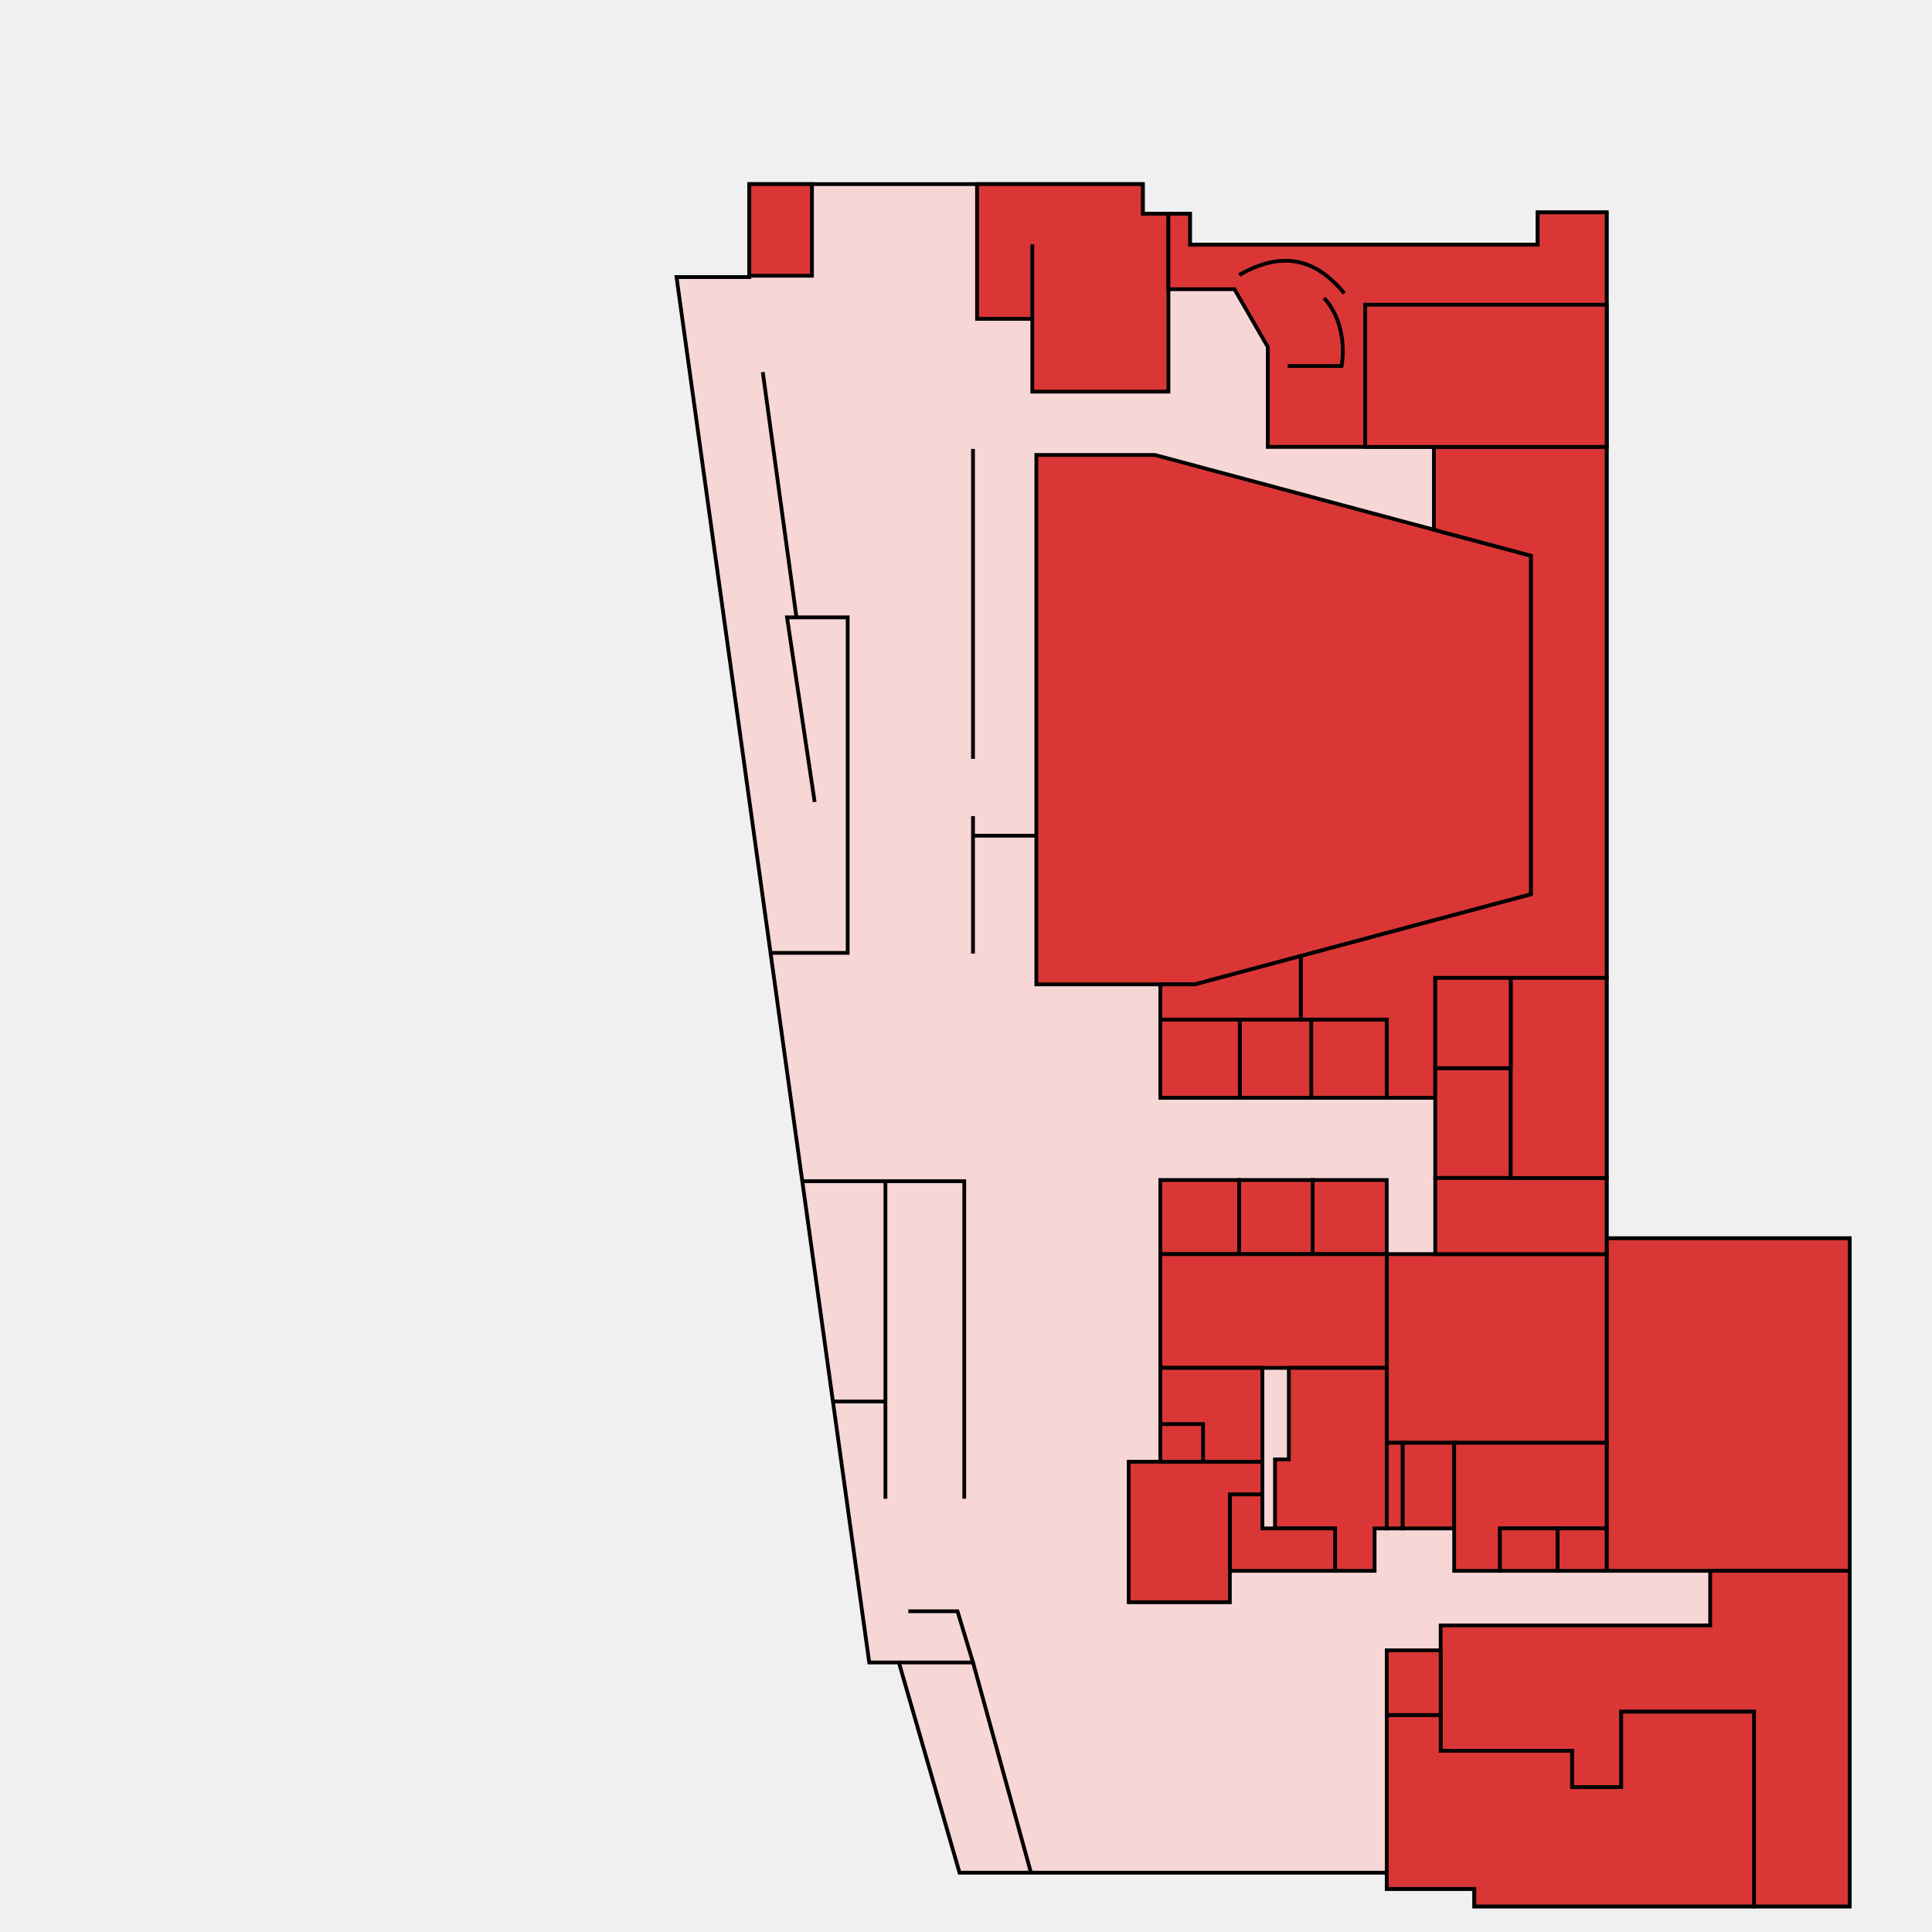
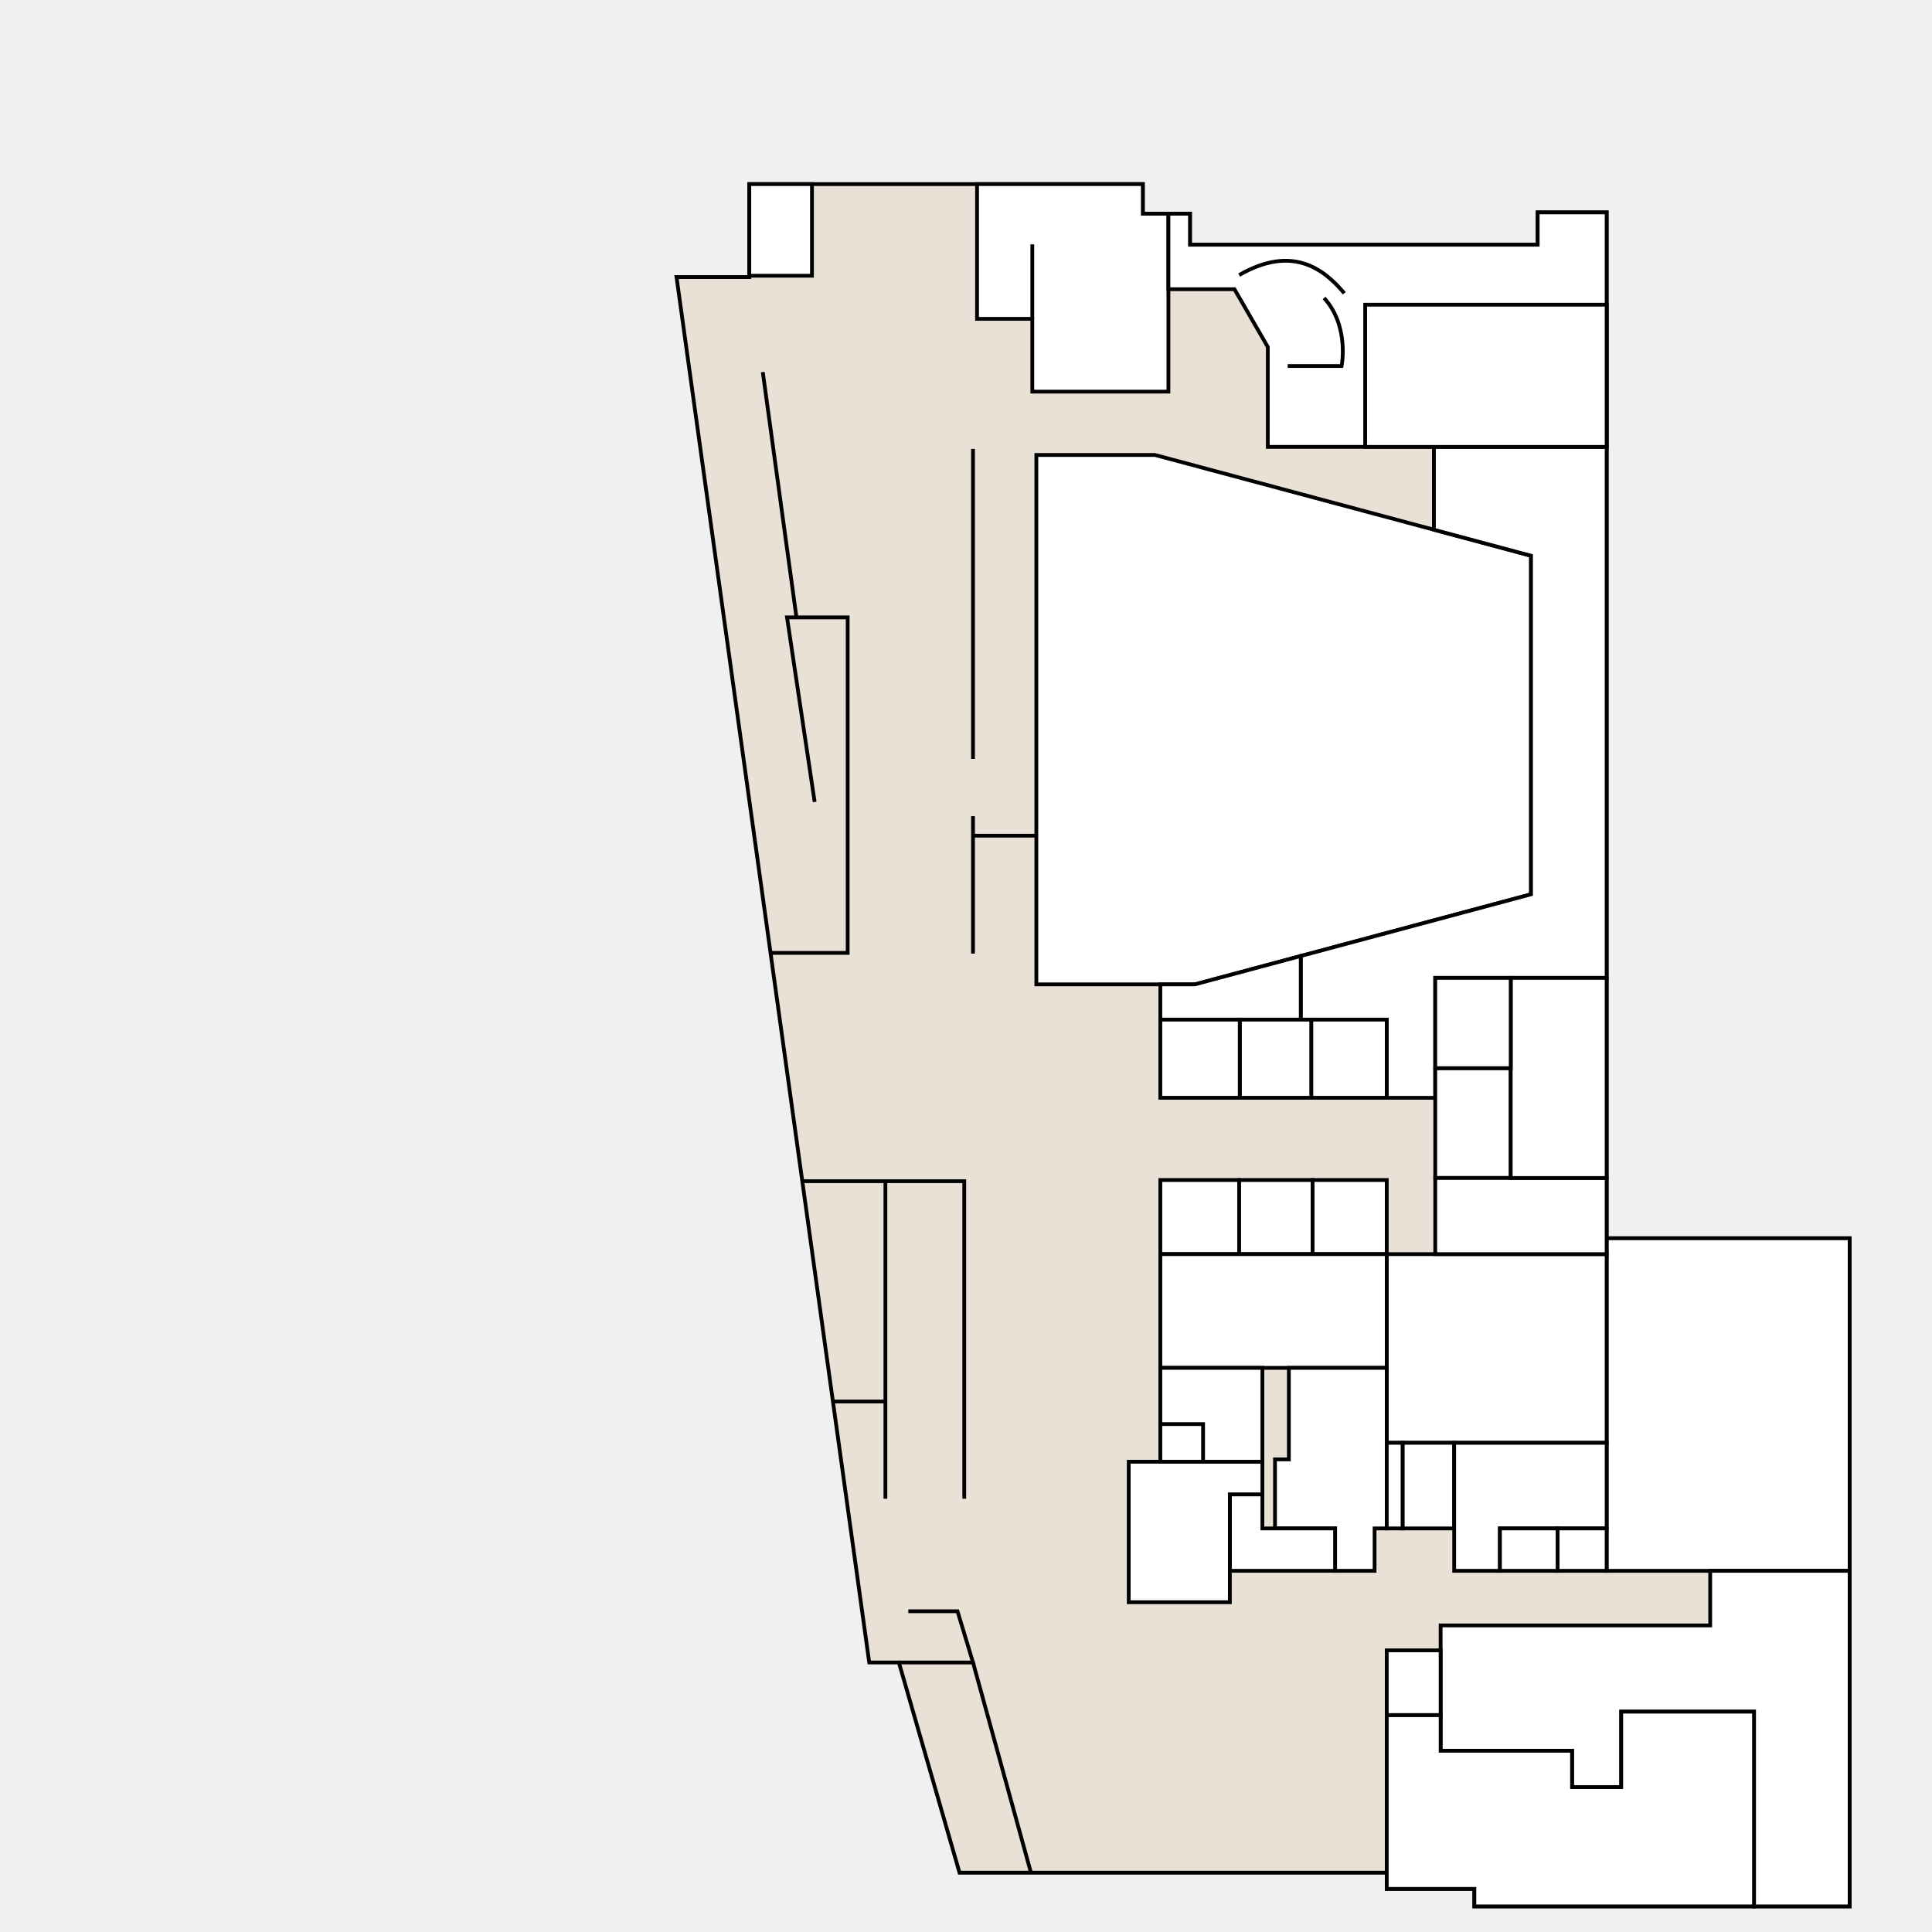
<svg xmlns="http://www.w3.org/2000/svg" width="1024" height="1024" viewBox="0 0 1024 1024" id="svg2" version="1.1">
  <defs id="defs4" />
  <g id="g3906" style="display:inline">
-     <path id="path3908" d="m 358.571,146.857 102.143,734.286 15.714,0 32.143,111.429 226.429,0 0,8.571 46.429,0 0,9.286 198.929,0 0,-354.124 -128.799,0 0,-543.733 -36.559,0 0,17.143 -184.286,0 0,-16.429 -25,0 0,-15.714 -208.571,0 0,49.286 z" style="fill:#f7d6d6;fill-opacity:1;stroke:#000000;stroke-width:2;stroke-miterlimit:4;stroke-opacity:1;stroke-dasharray:none" />
-     <path id="path3910" d="m 517.857,97.571 0,71.429 29.286,0 0,38.571 72.143,0 0,-94.286 -13.571,0 0,-15.714 z" style="fill:#da3636;fill-opacity:1;stroke:#000000;stroke-width:2;stroke-miterlimit:4;stroke-opacity:1;stroke-dasharray:none" />
-     <path id="path3912" d="m 619.286,153.286 35,0 17.668,30.602 0,52.969 179.605,0 0,-124.286 -36.559,0 0,17.143 -184.286,0 0,-16.429 -11.429,0 z" style="fill:#da3636;fill-opacity:1;stroke:#000000;stroke-width:2;stroke-miterlimit:4;stroke-opacity:1;stroke-dasharray:none" />
-     <path id="path3914" d="m 549.286,241.143 62.857,0 199.329,53.41 0,179.447 -178.126,47.729 -84.06,0 z" style="fill:#da3636;fill-opacity:1;stroke:#000000;stroke-width:2;stroke-miterlimit:4;stroke-opacity:1;stroke-dasharray:none" />
-     <path id="path3916" d="m 760,236.857 0,43.904 51.472,13.792 0,179.447 -122.037,32.7 0,33.729 45.565,0 0,41.429 25.714,0 0,-63.571 90.844,0 0,-281.429 z" style="fill:#da3636;fill-opacity:1;stroke:#000000;stroke-width:2;stroke-miterlimit:4;stroke-opacity:1;stroke-dasharray:none" />
-     <path id="path3918" d="m 689.435,540.429 -74.435,0 0,-18.7 18.346,0 56.089,-15.029 z" style="fill:#da3636;fill-opacity:1;stroke:#000000;stroke-width:2;stroke-miterlimit:4;stroke-opacity:1;stroke-dasharray:none" />
-     <path id="path3920" d="m 515.714,505.429 0,-72.857" style="fill:#da3636;fill-opacity:1;stroke:#000000;stroke-width:2;stroke-miterlimit:4;stroke-opacity:1;stroke-dasharray:none" />
-     <path id="path3922" d="m 515.714,442.929 33.571,0" style="fill:#da3636;fill-opacity:1;stroke:#000000;stroke-width:2;stroke-miterlimit:4;stroke-opacity:1;stroke-dasharray:none" />
-     <path id="path3924" d="m 515.714,402.214 0,-164.286" style="fill:#da3636;fill-opacity:1;stroke:#000000;stroke-width:2;stroke-miterlimit:4;stroke-opacity:1;stroke-dasharray:none" />
-     <rect y="656.304" x="851.559" height="176.267" width="128.799" id="rect3926" style="fill:#da3636;fill-opacity:1;stroke:#000000;stroke-width:2;stroke-miterlimit:4;stroke-opacity:1;stroke-dasharray:none" />
-     <rect y="664.714" x="735" height="100" width="116.558" id="rect3928" style="fill:#da3636;fill-opacity:1;stroke:#000000;stroke-width:2;stroke-miterlimit:4;stroke-opacity:1;stroke-dasharray:none" />
-     <rect y="566.143" x="760.714" height="58.214" width="40" id="rect3930" style="fill:#da3636;fill-opacity:1;stroke:#000000;stroke-width:2;stroke-miterlimit:4;stroke-opacity:1;stroke-dasharray:none" />
-     <rect y="624.357" x="760.714" height="40.357" width="90.844" id="rect3932" style="fill:#da3636;fill-opacity:1;stroke:#000000;stroke-width:2;stroke-miterlimit:4;stroke-opacity:1;stroke-dasharray:none" />
-     <rect y="518.286" x="800.714" height="106.071" width="50.844" id="rect3934" style="fill:#da3636;fill-opacity:1;stroke:#000000;stroke-width:2;stroke-miterlimit:4;stroke-opacity:1;stroke-dasharray:none" />
-     <rect y="518.286" x="760.714" height="47.857" width="40" id="rect3936" style="fill:#da3636;fill-opacity:1;stroke:#000000;stroke-width:2;stroke-miterlimit:4;stroke-opacity:1;stroke-dasharray:none" />
-     <rect y="540.429" x="694.985" height="41.429" width="40.015" id="rect3938" style="fill:#da3636;fill-opacity:1;stroke:#000000;stroke-width:2;stroke-miterlimit:4;stroke-opacity:1;stroke-dasharray:none" />
-     <rect y="540.429" x="657.104" height="41.429" width="37.881" id="rect3940" style="fill:#da3636;fill-opacity:1;stroke:#000000;stroke-width:2;stroke-miterlimit:4;stroke-opacity:1;stroke-dasharray:none" />
-     <rect y="540.429" x="615" height="41.429" width="42.104" id="rect3942" style="fill:#da3636;fill-opacity:1;stroke:#000000;stroke-width:2;stroke-miterlimit:4;stroke-opacity:1;stroke-dasharray:none" />
-     <rect y="625.429" x="615" height="39.286" width="41.786" id="rect3944" style="fill:#da3636;fill-opacity:1;stroke:#000000;stroke-width:2;stroke-miterlimit:4;stroke-opacity:1;stroke-dasharray:none" />
-     <rect y="625.429" x="656.786" height="39.286" width="38.929" id="rect3946" style="fill:#da3636;fill-opacity:1;stroke:#000000;stroke-width:2;stroke-miterlimit:4;stroke-opacity:1;stroke-dasharray:none" />
-     <rect y="625.429" x="695.714" height="39.286" width="39.286" id="rect3948" style="fill:#da3636;fill-opacity:1;stroke:#000000;stroke-width:2;stroke-miterlimit:4;stroke-opacity:1;stroke-dasharray:none" />
-     <rect y="664.714" x="615" height="60.281" width="120" id="rect3950" style="fill:#da3636;fill-opacity:1;stroke:#000000;stroke-width:2;stroke-miterlimit:4;stroke-opacity:1;stroke-dasharray:none" />
-     <path id="path3952" d="m 683.125,725 0,48.5 -7.344,0 0,36.594 31.844,0 0,22.475 20.938,0 0,-22.475 6.438,0 0,-36.594 0,-48.5 z" style="fill:#da3636;fill-opacity:1;stroke:#000000;stroke-width:2;stroke-miterlimit:4;stroke-opacity:1;stroke-dasharray:none" />
-     <rect y="764.714" x="735" height="45.379" width="8.472" id="rect3954" style="fill:#da3636;fill-opacity:1;stroke:#000000;stroke-width:2;stroke-miterlimit:4;stroke-opacity:1;stroke-dasharray:none" />
-     <rect y="764.714" x="743.472" height="45.379" width="27.274" id="rect3956" style="fill:#da3636;fill-opacity:1;stroke:#000000;stroke-width:2;stroke-miterlimit:4;stroke-opacity:1;stroke-dasharray:none" />
-     <path id="path3958" d="m 770.75,764.719 0,45.375 0,22.475 24.25,0 0,-22.475 56.562,0 0,-45.375 z" style="fill:#da3636;fill-opacity:1;stroke:#000000;stroke-width:2;stroke-miterlimit:4;stroke-opacity:1;stroke-dasharray:none" />
-     <rect y="810.094" x="825.547" height="22.478" width="26.011" id="rect3960" style="fill:#da3636;fill-opacity:1;stroke:#000000;stroke-width:2;stroke-miterlimit:4;stroke-opacity:1;stroke-dasharray:none" />
-     <rect y="810.094" x="795" height="22.478" width="30.547" id="rect3962" style="fill:#da3636;fill-opacity:1;stroke:#000000;stroke-width:2;stroke-miterlimit:4;stroke-opacity:1;stroke-dasharray:none" />
-     <path id="path3964" d="m 906.438,832.562 0,28.938 -47.156,0 -95.719,0 0,66.438 69.656,0 0,19.281 26.062,0 0,-19.281 0,-20.719 70.375,0 0,103.219 50.688,0 0,-141.781 0,-36.094 -73.906,0 z" style="fill:#da3636;fill-opacity:1;stroke:#000000;stroke-width:2;stroke-miterlimit:4;stroke-opacity:1;stroke-dasharray:none" />
-     <path id="path3966" d="m 859.281,907.219 0,40 -26.062,0 0,-19.281 -69.656,0 0,-18.938 -28.562,0 0,92.156 28.562,0 17.875,0 0,9.281 77.844,0 70.375,0 0,-103.219 -70.375,0 z" style="fill:#da3636;fill-opacity:1;stroke:#000000;stroke-width:2;stroke-miterlimit:4;stroke-opacity:1;stroke-dasharray:none" />
-     <rect y="874.714" x="735" height="34.286" width="28.562" id="rect3968" style="fill:#da3636;fill-opacity:1;stroke:#000000;stroke-width:2;stroke-miterlimit:4;stroke-opacity:1;stroke-dasharray:none" />
-     <path id="path3970" d="m 651.844,792.031 0,18.062 0,22.469 55.781,0 0,-22.469 -38.531,0 0,-18.062 -17.25,0 z" style="fill:#da3636;fill-opacity:1;stroke:#000000;stroke-width:2;stroke-miterlimit:4;stroke-opacity:1;stroke-dasharray:none" />
-     <path id="path3972" d="m 598.25,774.75 0,74.469 53.594,0 0,-57.188 17.25,0 0,-17.281 -17.25,0 -53.594,0 z" style="fill:#da3636;fill-opacity:1;stroke:#000000;stroke-width:2;stroke-miterlimit:4;stroke-opacity:1;stroke-dasharray:none" />
-     <rect y="724.995" x="615" height="49.755" width="54.094" id="rect3974" style="fill:#da3636;fill-opacity:1;stroke:#000000;stroke-width:2;stroke-miterlimit:4;stroke-opacity:1;stroke-dasharray:none" />
-     <rect y="754.794" x="615" height="19.956" width="22.659" id="rect3976" style="fill:#da3636;fill-opacity:1;stroke:#000000;stroke-width:2;stroke-miterlimit:4;stroke-opacity:1;stroke-dasharray:none" />
+     <path id="path3908" d="m 358.571,146.857 102.143,734.286 15.714,0 32.143,111.429 226.429,0 0,8.571 46.429,0 0,9.286 198.929,0 0,-354.124 -128.799,0 0,-543.733 -36.559,0 0,17.143 -184.286,0 0,-16.429 -25,0 0,-15.714 -208.571,0 0,49.286 z" style="fill:#EAE1D6;fill-opacity:1;stroke:#000000;stroke-width:2;stroke-miterlimit:4;stroke-opacity:1;stroke-dasharray:none" />
+     <path id="path3910" d="m 517.857,97.571 0,71.429 29.286,0 0,38.571 72.143,0 0,-94.286 -13.571,0 0,-15.714 z" style="fill:#ffffff;fill-opacity:1;stroke:#000000;stroke-width:2;stroke-miterlimit:4;stroke-opacity:1;stroke-dasharray:none" />
+     <path id="path3912" d="m 619.286,153.286 35,0 17.668,30.602 0,52.969 179.605,0 0,-124.286 -36.559,0 0,17.143 -184.286,0 0,-16.429 -11.429,0 z" style="fill:#ffffff;fill-opacity:1;stroke:#000000;stroke-width:2;stroke-miterlimit:4;stroke-opacity:1;stroke-dasharray:none" />
+     <path id="path3914" d="m 549.286,241.143 62.857,0 199.329,53.41 0,179.447 -178.126,47.729 -84.06,0 z" style="fill:#ffffff;fill-opacity:1;stroke:#000000;stroke-width:2;stroke-miterlimit:4;stroke-opacity:1;stroke-dasharray:none" />
+     <path id="path3916" d="m 760,236.857 0,43.904 51.472,13.792 0,179.447 -122.037,32.7 0,33.729 45.565,0 0,41.429 25.714,0 0,-63.571 90.844,0 0,-281.429 z" style="fill:#ffffff;fill-opacity:1;stroke:#000000;stroke-width:2;stroke-miterlimit:4;stroke-opacity:1;stroke-dasharray:none" />
+     <path id="path3918" d="m 689.435,540.429 -74.435,0 0,-18.7 18.346,0 56.089,-15.029 z" style="fill:#ffffff;fill-opacity:1;stroke:#000000;stroke-width:2;stroke-miterlimit:4;stroke-opacity:1;stroke-dasharray:none" />
+     <path id="path3920" d="m 515.714,505.429 0,-72.857" style="fill:#ffffff;fill-opacity:1;stroke:#000000;stroke-width:2;stroke-miterlimit:4;stroke-opacity:1;stroke-dasharray:none" />
+     <path id="path3922" d="m 515.714,442.929 33.571,0" style="fill:#ffffff;fill-opacity:1;stroke:#000000;stroke-width:2;stroke-miterlimit:4;stroke-opacity:1;stroke-dasharray:none" />
+     <path id="path3924" d="m 515.714,402.214 0,-164.286" style="fill:#ffffff;fill-opacity:1;stroke:#000000;stroke-width:2;stroke-miterlimit:4;stroke-opacity:1;stroke-dasharray:none" />
+     <rect y="656.304" x="851.559" height="176.267" width="128.799" id="rect3926" style="fill:#ffffff;fill-opacity:1;stroke:#000000;stroke-width:2;stroke-miterlimit:4;stroke-opacity:1;stroke-dasharray:none" />
+     <rect y="664.714" x="735" height="100" width="116.558" id="rect3928" style="fill:#ffffff;fill-opacity:1;stroke:#000000;stroke-width:2;stroke-miterlimit:4;stroke-opacity:1;stroke-dasharray:none" />
+     <rect y="566.143" x="760.714" height="58.214" width="40" id="rect3930" style="fill:#ffffff;fill-opacity:1;stroke:#000000;stroke-width:2;stroke-miterlimit:4;stroke-opacity:1;stroke-dasharray:none" />
+     <rect y="624.357" x="760.714" height="40.357" width="90.844" id="rect3932" style="fill:#ffffff;fill-opacity:1;stroke:#000000;stroke-width:2;stroke-miterlimit:4;stroke-opacity:1;stroke-dasharray:none" />
+     <rect y="518.286" x="800.714" height="106.071" width="50.844" id="rect3934" style="fill:#ffffff;fill-opacity:1;stroke:#000000;stroke-width:2;stroke-miterlimit:4;stroke-opacity:1;stroke-dasharray:none" />
+     <rect y="518.286" x="760.714" height="47.857" width="40" id="rect3936" style="fill:#ffffff;fill-opacity:1;stroke:#000000;stroke-width:2;stroke-miterlimit:4;stroke-opacity:1;stroke-dasharray:none" />
+     <rect y="540.429" x="694.985" height="41.429" width="40.015" id="rect3938" style="fill:#ffffff;fill-opacity:1;stroke:#000000;stroke-width:2;stroke-miterlimit:4;stroke-opacity:1;stroke-dasharray:none" />
+     <rect y="540.429" x="657.104" height="41.429" width="37.881" id="rect3940" style="fill:#ffffff;fill-opacity:1;stroke:#000000;stroke-width:2;stroke-miterlimit:4;stroke-opacity:1;stroke-dasharray:none" />
+     <rect y="540.429" x="615" height="41.429" width="42.104" id="rect3942" style="fill:#ffffff;fill-opacity:1;stroke:#000000;stroke-width:2;stroke-miterlimit:4;stroke-opacity:1;stroke-dasharray:none" />
+     <rect y="625.429" x="615" height="39.286" width="41.786" id="rect3944" style="fill:#ffffff;fill-opacity:1;stroke:#000000;stroke-width:2;stroke-miterlimit:4;stroke-opacity:1;stroke-dasharray:none" />
+     <rect y="625.429" x="656.786" height="39.286" width="38.929" id="rect3946" style="fill:#ffffff;fill-opacity:1;stroke:#000000;stroke-width:2;stroke-miterlimit:4;stroke-opacity:1;stroke-dasharray:none" />
+     <rect y="625.429" x="695.714" height="39.286" width="39.286" id="rect3948" style="fill:#ffffff;fill-opacity:1;stroke:#000000;stroke-width:2;stroke-miterlimit:4;stroke-opacity:1;stroke-dasharray:none" />
+     <rect y="664.714" x="615" height="60.281" width="120" id="rect3950" style="fill:#ffffff;fill-opacity:1;stroke:#000000;stroke-width:2;stroke-miterlimit:4;stroke-opacity:1;stroke-dasharray:none" />
+     <path id="path3952" d="m 683.125,725 0,48.5 -7.344,0 0,36.594 31.844,0 0,22.475 20.938,0 0,-22.475 6.438,0 0,-36.594 0,-48.5 z" style="fill:#ffffff;fill-opacity:1;stroke:#000000;stroke-width:2;stroke-miterlimit:4;stroke-opacity:1;stroke-dasharray:none" />
+     <rect y="764.714" x="735" height="45.379" width="8.472" id="rect3954" style="fill:#ffffff;fill-opacity:1;stroke:#000000;stroke-width:2;stroke-miterlimit:4;stroke-opacity:1;stroke-dasharray:none" />
+     <rect y="764.714" x="743.472" height="45.379" width="27.274" id="rect3956" style="fill:#ffffff;fill-opacity:1;stroke:#000000;stroke-width:2;stroke-miterlimit:4;stroke-opacity:1;stroke-dasharray:none" />
+     <path id="path3958" d="m 770.75,764.719 0,45.375 0,22.475 24.25,0 0,-22.475 56.562,0 0,-45.375 z" style="fill:#ffffff;fill-opacity:1;stroke:#000000;stroke-width:2;stroke-miterlimit:4;stroke-opacity:1;stroke-dasharray:none" />
+     <rect y="810.094" x="825.547" height="22.478" width="26.011" id="rect3960" style="fill:#ffffff;fill-opacity:1;stroke:#000000;stroke-width:2;stroke-miterlimit:4;stroke-opacity:1;stroke-dasharray:none" />
+     <rect y="810.094" x="795" height="22.478" width="30.547" id="rect3962" style="fill:#ffffff;fill-opacity:1;stroke:#000000;stroke-width:2;stroke-miterlimit:4;stroke-opacity:1;stroke-dasharray:none" />
+     <path id="path3964" d="m 906.438,832.562 0,28.938 -47.156,0 -95.719,0 0,66.438 69.656,0 0,19.281 26.062,0 0,-19.281 0,-20.719 70.375,0 0,103.219 50.688,0 0,-141.781 0,-36.094 -73.906,0 z" style="fill:#ffffff;fill-opacity:1;stroke:#000000;stroke-width:2;stroke-miterlimit:4;stroke-opacity:1;stroke-dasharray:none" />
+     <path id="path3966" d="m 859.281,907.219 0,40 -26.062,0 0,-19.281 -69.656,0 0,-18.938 -28.562,0 0,92.156 28.562,0 17.875,0 0,9.281 77.844,0 70.375,0 0,-103.219 -70.375,0 z" style="fill:#ffffff;fill-opacity:1;stroke:#000000;stroke-width:2;stroke-miterlimit:4;stroke-opacity:1;stroke-dasharray:none" />
+     <rect y="874.714" x="735" height="34.286" width="28.562" id="rect3968" style="fill:#ffffff;fill-opacity:1;stroke:#000000;stroke-width:2;stroke-miterlimit:4;stroke-opacity:1;stroke-dasharray:none" />
+     <path id="path3970" d="m 651.844,792.031 0,18.062 0,22.469 55.781,0 0,-22.469 -38.531,0 0,-18.062 -17.25,0 z" style="fill:#ffffff;fill-opacity:1;stroke:#000000;stroke-width:2;stroke-miterlimit:4;stroke-opacity:1;stroke-dasharray:none" />
+     <path id="path3972" d="m 598.25,774.75 0,74.469 53.594,0 0,-57.188 17.25,0 0,-17.281 -17.25,0 -53.594,0 z" style="fill:#ffffff;fill-opacity:1;stroke:#000000;stroke-width:2;stroke-miterlimit:4;stroke-opacity:1;stroke-dasharray:none" />
+     <rect y="724.995" x="615" height="49.755" width="54.094" id="rect3974" style="fill:#ffffff;fill-opacity:1;stroke:#000000;stroke-width:2;stroke-miterlimit:4;stroke-opacity:1;stroke-dasharray:none" />
+     <rect y="754.794" x="615" height="19.956" width="22.659" id="rect3976" style="fill:#ffffff;fill-opacity:1;stroke:#000000;stroke-width:2;stroke-miterlimit:4;stroke-opacity:1;stroke-dasharray:none" />
    <path id="path3978" d="m 425.231,626.061 85.84,0 0,168.296" style="fill:none;stroke:#000000;stroke-width:2;stroke-miterlimit:4;stroke-opacity:1;stroke-dasharray:none;fill-opacity:1" />
-     <path id="path3980" d="m 469.286,626.061 0,168.296" style="fill:#da3636;fill-opacity:1;stroke:#000000;stroke-width:2;stroke-miterlimit:4;stroke-opacity:1;stroke-dasharray:none" />
-     <path id="path3982" d="m 441.473,742.823 27.812,0" style="fill:#da3636;fill-opacity:1;stroke:#000000;stroke-width:2;stroke-miterlimit:4;stroke-opacity:1;stroke-dasharray:none" />
+     <path id="path3980" d="m 469.286,626.061 0,168.296" style="fill:#ffffff;fill-opacity:1;stroke:#000000;stroke-width:2;stroke-miterlimit:4;stroke-opacity:1;stroke-dasharray:none" />
+     <path id="path3982" d="m 441.473,742.823 27.812,0" style="fill:#ffffff;fill-opacity:1;stroke:#000000;stroke-width:2;stroke-miterlimit:4;stroke-opacity:1;stroke-dasharray:none" />
    <path id="path3984" d="m 476.429,881.143 39.286,0 L 507.5,854 l -26.071,0" style="fill:none;stroke:#000000;stroke-width:2;stroke-miterlimit:4;stroke-opacity:1;stroke-dasharray:none;fill-opacity:1" />
-     <path id="path3986" d="m 515.714,881.143 30.714,111.429" style="fill:#da3636;fill-opacity:1;stroke:#000000;stroke-width:2;stroke-miterlimit:4;stroke-opacity:1;stroke-dasharray:none" />
+     <path id="path3986" d="m 515.714,881.143 30.714,111.429" style="fill:#ffffff;fill-opacity:1;stroke:#000000;stroke-width:2;stroke-miterlimit:4;stroke-opacity:1;stroke-dasharray:none" />
    <path id="path3988" d="m 408.397,505.046 40.888,0 0,-177.832 -32.143,0 14.643,97.857" style="fill:none;stroke:#000000;stroke-width:2;stroke-miterlimit:4;stroke-opacity:1;stroke-dasharray:none;fill-opacity:1" />
-     <path id="path3990" d="m 422.143,327.214 -17.857,-130" style="fill:#da3636;fill-opacity:1;stroke:#000000;stroke-width:2;stroke-miterlimit:4;stroke-opacity:1;stroke-dasharray:none" />
-     <rect y="97.571" x="397.143" height="48.571" width="33.214" id="rect3992" style="fill:#da3636;stroke:#000000;stroke-width:2;stroke-miterlimit:4;stroke-opacity:1;stroke-dasharray:none;fill-opacity:1" />
-     <rect y="161.5" x="723.571" height="75.357" width="127.987" id="rect3994" style="fill:#da3636;fill-opacity:1;stroke:#000000;stroke-width:2;stroke-miterlimit:4;stroke-opacity:1;stroke-dasharray:none" />
-     <path id="path3997" d="m 682.5,194 28.571,0 c 0,0 4.286,-21.071 -9.286,-36.071" style="fill:#da3636;fill-opacity:1;stroke:#000000;stroke-width:2;stroke-miterlimit:4;stroke-opacity:1;stroke-dasharray:none" />
-     <path id="path3999" d="m 656.786,145.786 c 27.857,-16.071 44.643,-3.571 55.714,9.643" style="fill:#da3636;fill-opacity:1;stroke:#000000;stroke-width:2;stroke-miterlimit:4;stroke-opacity:1;stroke-dasharray:none" />
-     <path id="path4001" d="m 547.143,169 0,-39.49" style="fill:#da3636;fill-opacity:1;stroke:#000000;stroke-width:2;stroke-miterlimit:4;stroke-opacity:1;stroke-dasharray:none" />
+     <path id="path3990" d="m 422.143,327.214 -17.857,-130" style="fill:#ffffff;fill-opacity:1;stroke:#000000;stroke-width:2;stroke-miterlimit:4;stroke-opacity:1;stroke-dasharray:none" />
+     <rect y="97.571" x="397.143" height="48.571" width="33.214" id="rect3992" style="fill:#ffffff;stroke:#000000;stroke-width:2;stroke-miterlimit:4;stroke-opacity:1;stroke-dasharray:none;fill-opacity:1" />
+     <rect y="161.5" x="723.571" height="75.357" width="127.987" id="rect3994" style="fill:#ffffff;fill-opacity:1;stroke:#000000;stroke-width:2;stroke-miterlimit:4;stroke-opacity:1;stroke-dasharray:none" />
+     <path id="path3997" d="m 682.5,194 28.571,0 c 0,0 4.286,-21.071 -9.286,-36.071" style="fill:#ffffff;fill-opacity:1;stroke:#000000;stroke-width:2;stroke-miterlimit:4;stroke-opacity:1;stroke-dasharray:none" />
+     <path id="path3999" d="m 656.786,145.786 c 27.857,-16.071 44.643,-3.571 55.714,9.643" style="fill:#ffffff;fill-opacity:1;stroke:#000000;stroke-width:2;stroke-miterlimit:4;stroke-opacity:1;stroke-dasharray:none" />
+     <path id="path4001" d="m 547.143,169 0,-39.49" style="fill:#ffffff;fill-opacity:1;stroke:#000000;stroke-width:2;stroke-miterlimit:4;stroke-opacity:1;stroke-dasharray:none" />
  </g>
</svg>
